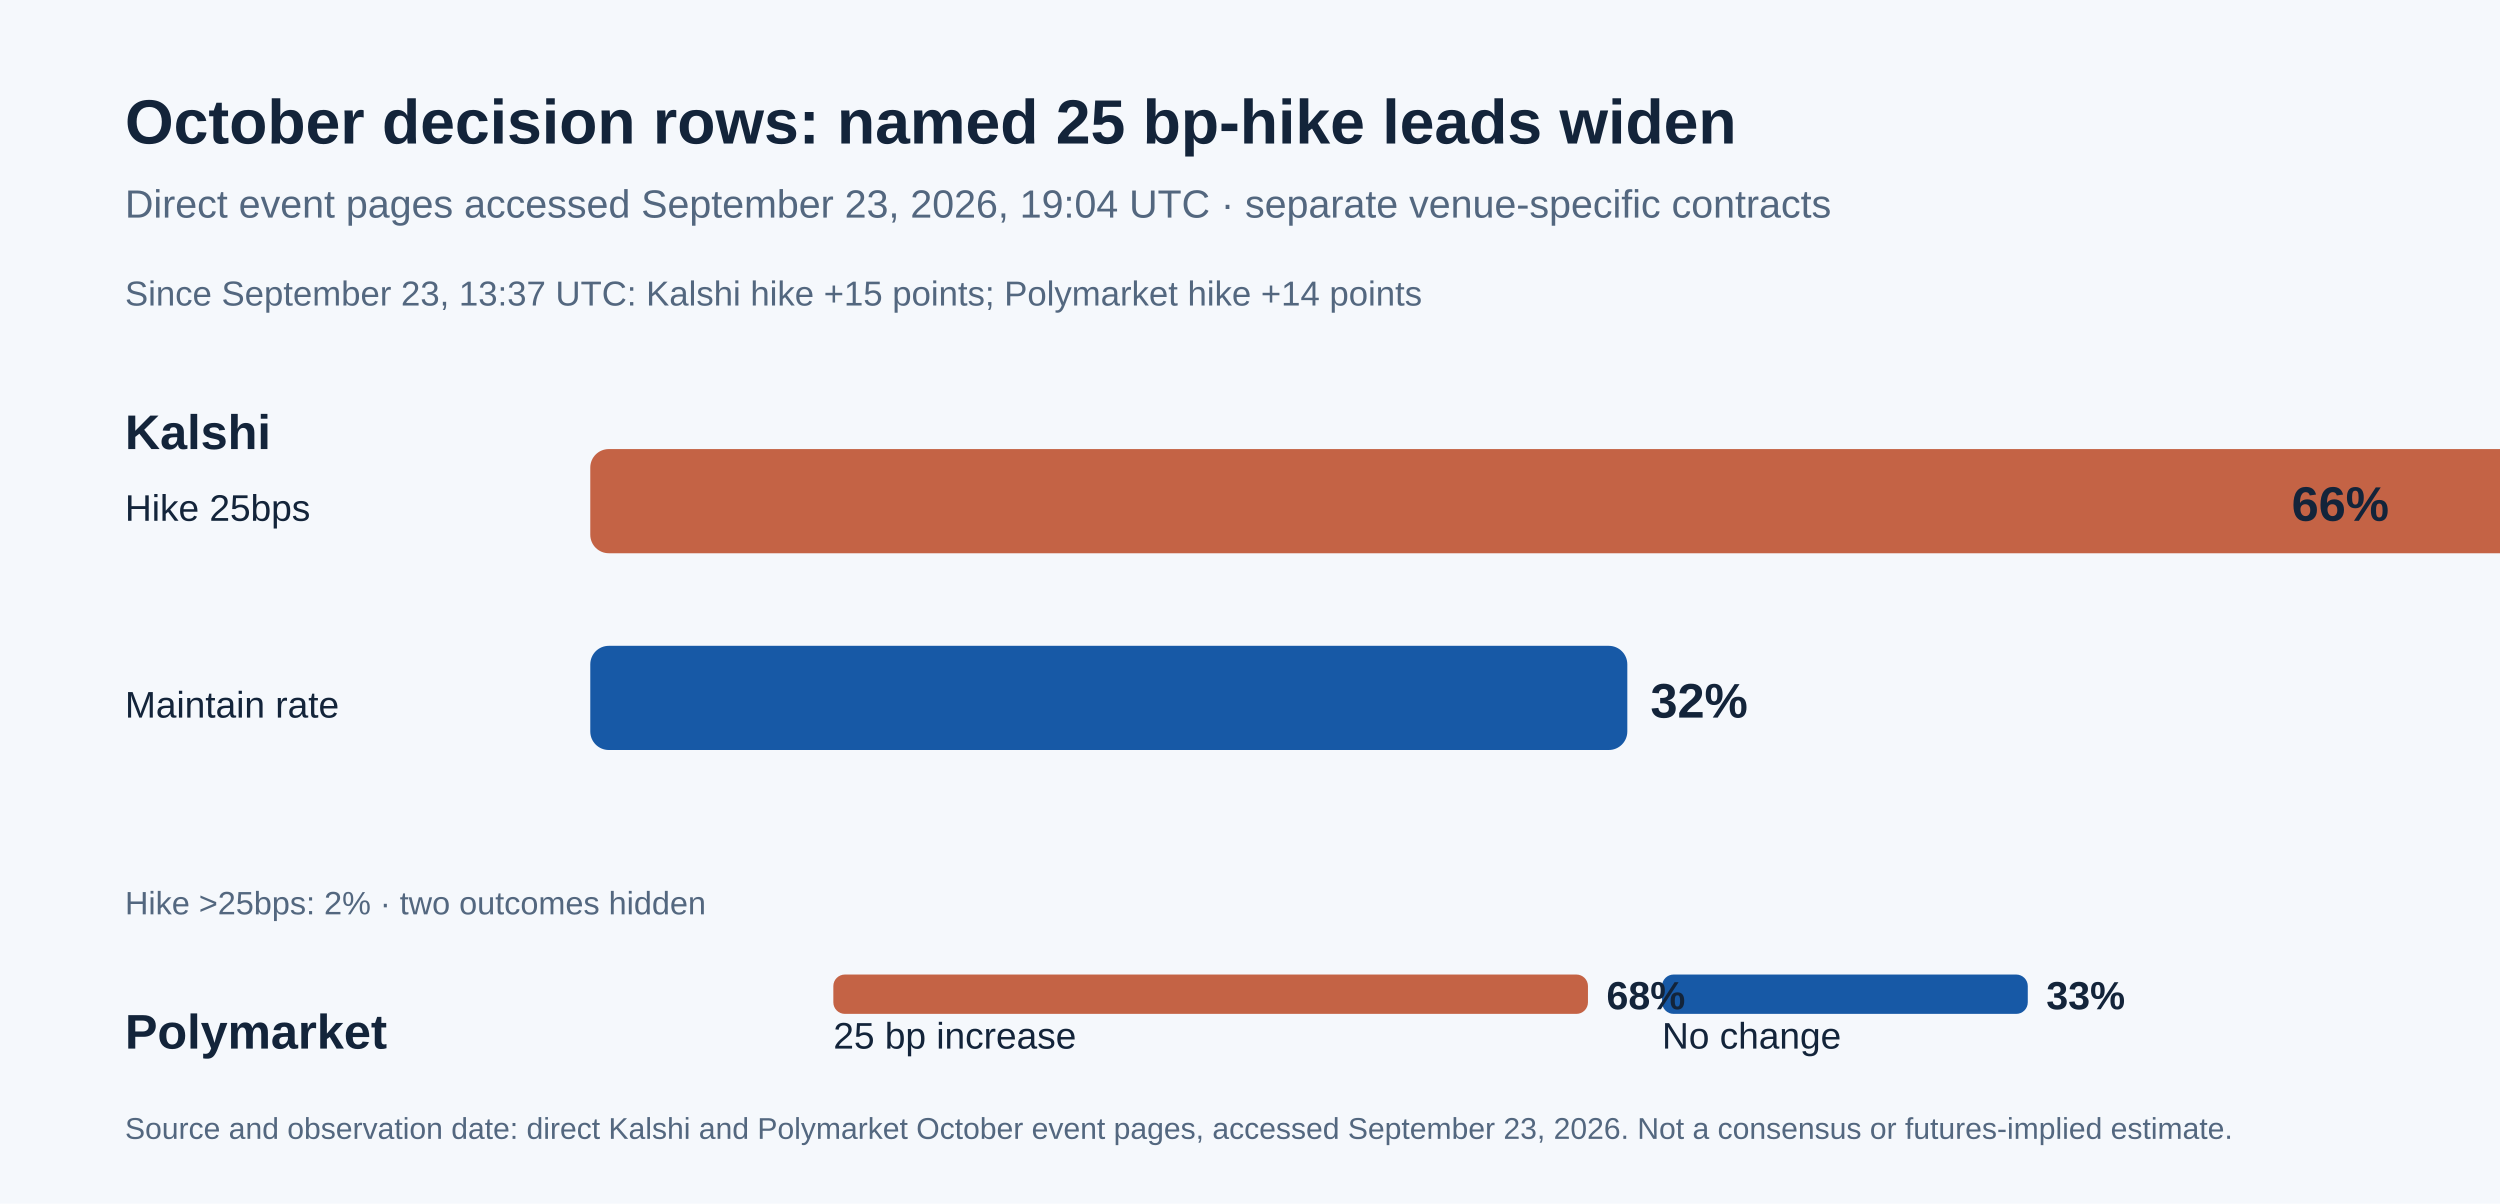
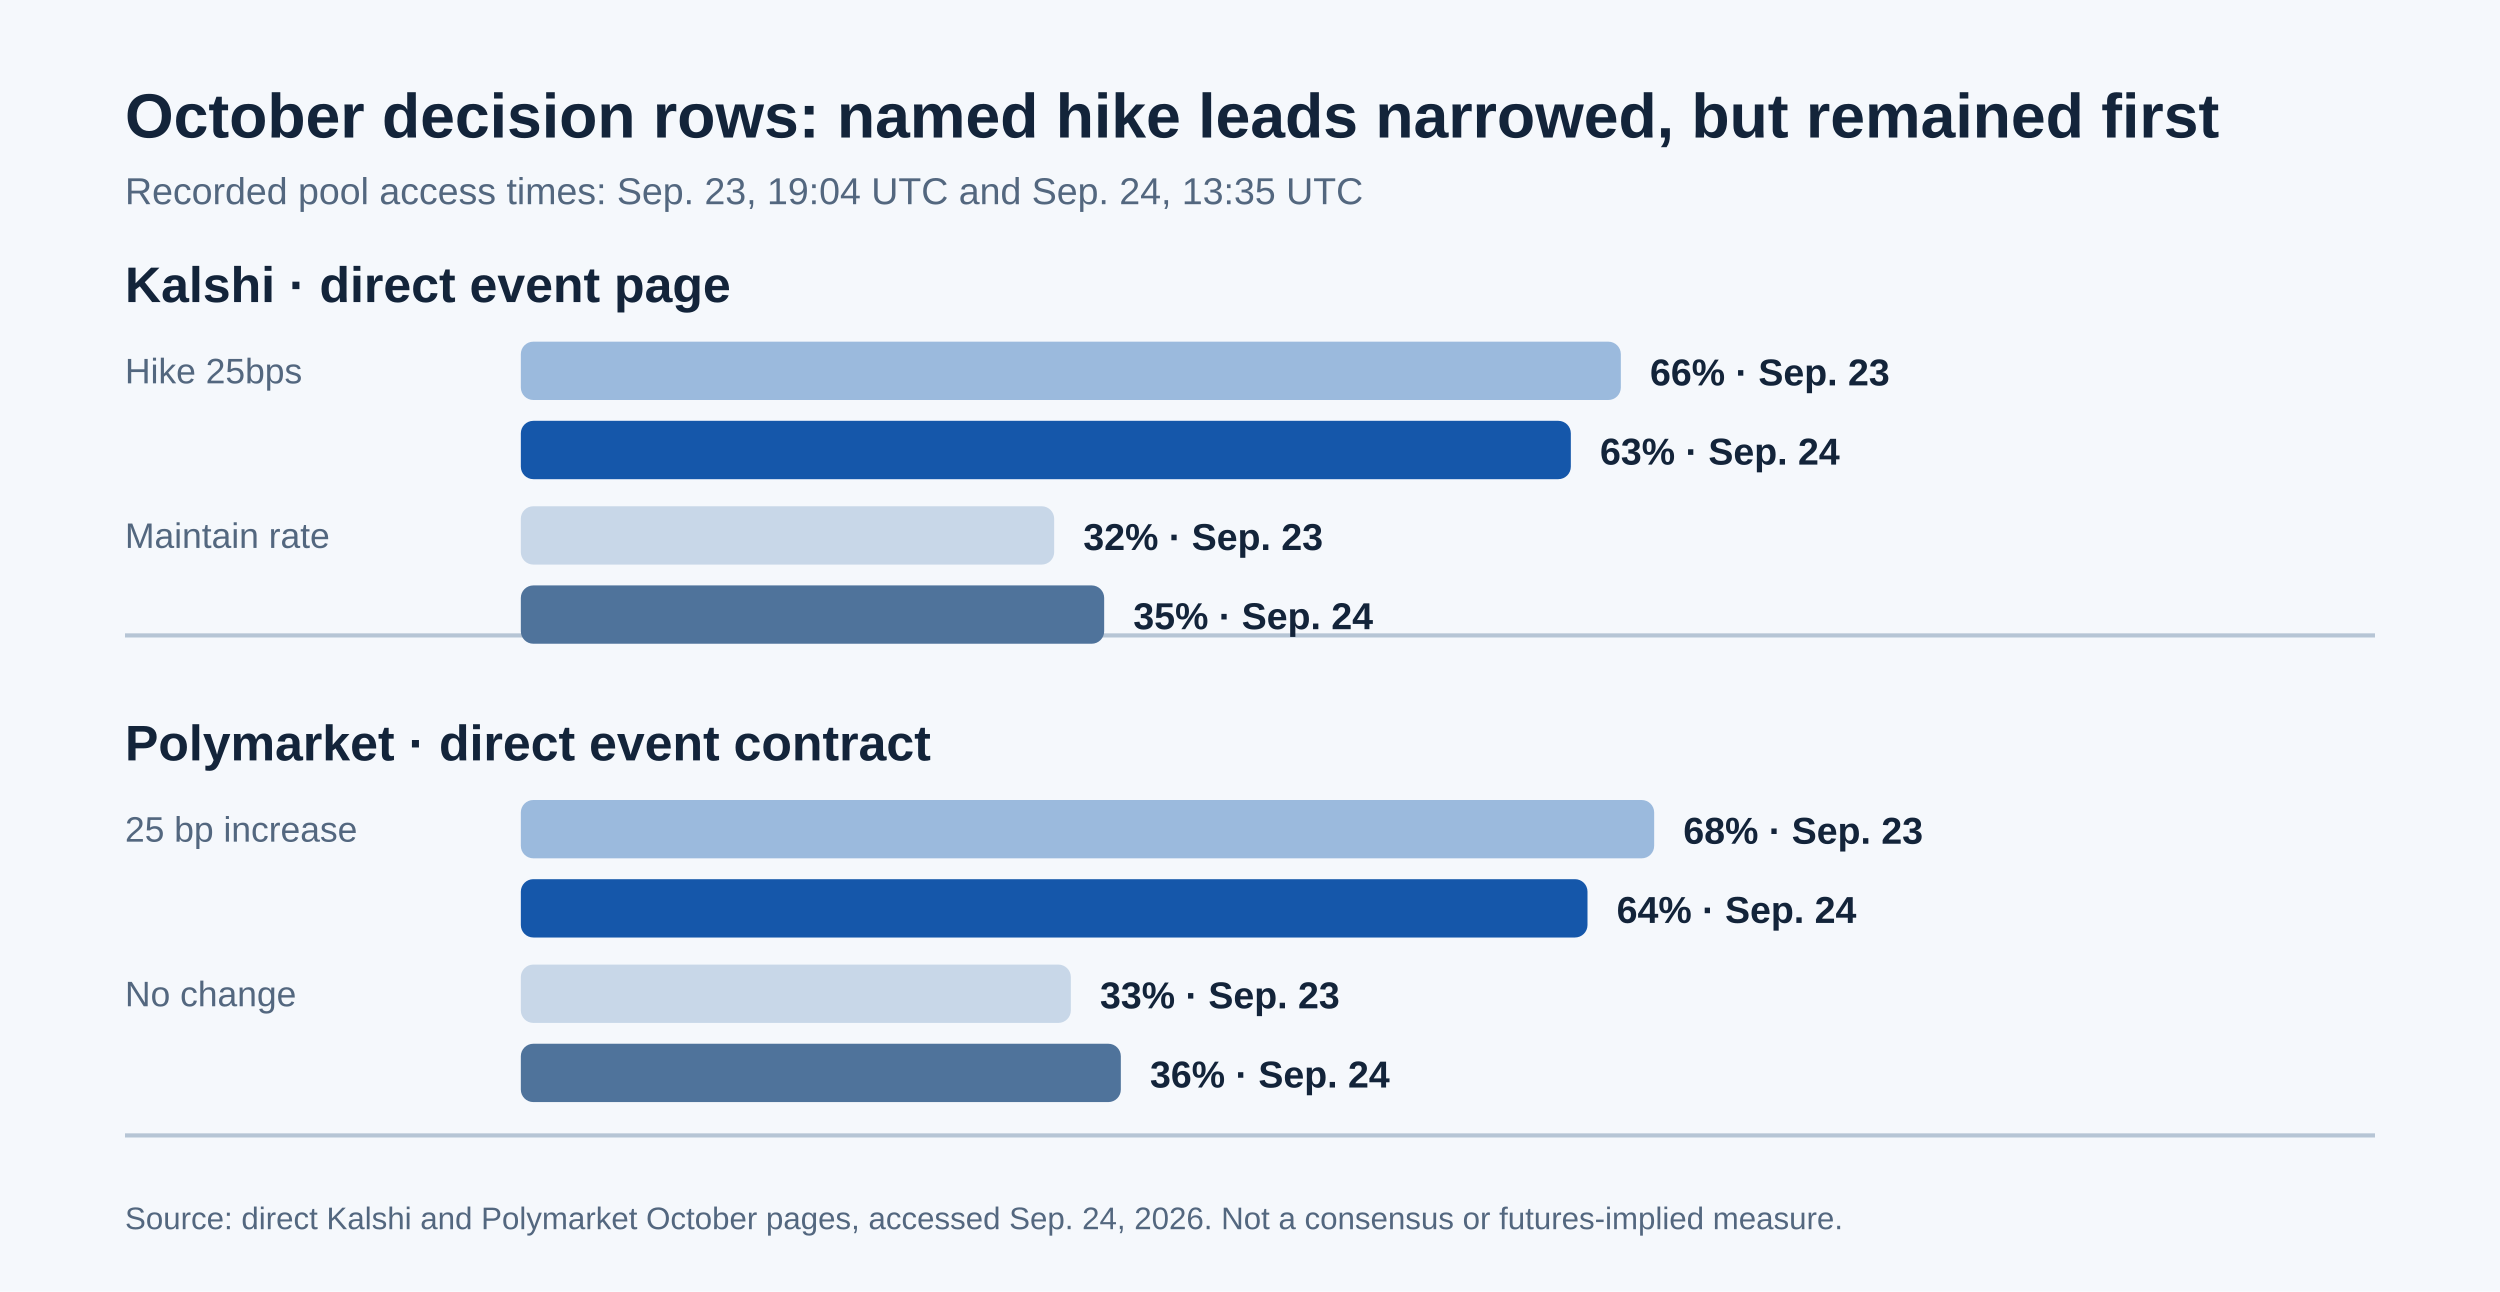
- <svg xmlns="http://www.w3.org/2000/svg" width="1080" height="520" viewBox="0 0 1080 520" role="img" aria-labelledby="title desc">
-   <rect width="1080" height="520" fill="#f5f8fc" />
-   <text x="54" y="62" font-family="Arial, sans-serif" font-size="27" font-weight="700" fill="#13243a">October decision rows: named 25 bp-hike leads widen</text>
-   <text x="54" y="94" font-family="Arial, sans-serif" font-size="17" fill="#53677f">Direct event pages accessed September 23, 2026, 19:04 UTC · separate venue-specific contracts</text>
-   <text x="54" y="132" font-family="Arial, sans-serif" font-size="15" fill="#53677f">Since September 23, 13:37 UTC: Kalshi hike +15 points; Polymarket hike +14 points</text>
-   <g font-family="Arial, sans-serif" fill="#13243a">
-     <text x="54" y="194" font-size="21" font-weight="700">Kalshi</text>
-     <text x="54" y="225" font-size="16">Hike 25bps</text>
-     <text x="54" y="310" font-size="16">Maintain rate</text>
-     <text x="54" y="395" font-size="14" fill="#53677f">Hike &gt;25bps: 2% · two outcomes hidden</text>
-   </g>
-   <rect x="255" y="194" width="924" height="45" rx="8" fill="#c46345" />
-   <rect x="255" y="279" width="448" height="45" rx="8" fill="#1759a6" />
-   <text x="990" y="225" font-family="Arial, sans-serif" font-size="21" font-weight="700" fill="#13243a">66%</text>
-   <text x="713" y="310" font-family="Arial, sans-serif" font-size="21" font-weight="700" fill="#13243a">32%</text>
-   <g font-family="Arial, sans-serif" fill="#13243a">
-     <text x="54" y="453" font-size="21" font-weight="700">Polymarket</text>
-     <text x="360" y="453" font-size="16">25 bp increase</text>
-     <text x="718" y="453" font-size="16">No change</text>
-   </g>
-   <rect x="360" y="421" width="326" height="17" rx="5" fill="#c46345" />
-   <rect x="718" y="421" width="158" height="17" rx="5" fill="#1759a6" />
-   <text x="694" y="436" font-family="Arial, sans-serif" font-size="17" font-weight="700" fill="#13243a">68%</text>
-   <text x="884" y="436" font-family="Arial, sans-serif" font-size="17" font-weight="700" fill="#13243a">33%</text>
-   <text x="54" y="492" font-family="Arial, sans-serif" font-size="13" fill="#53677f">Source and observation date: direct Kalshi and Polymarket October event pages, accessed September 23, 2026. Not a consensus or futures-implied estimate.</text>
+ <svg xmlns="http://www.w3.org/2000/svg" width="1200" height="620" viewBox="0 0 1200 620" role="img" aria-labelledby="title desc">
+   <rect width="1200" height="620" fill="#f5f8fc" />
+   <text x="60" y="66" fill="#13243a" font-family="Arial, sans-serif" font-size="30" font-weight="700">October decision rows: named hike leads narrowed, but remained first</text>
+   <text x="60" y="98" fill="#53677f" font-family="Arial, sans-serif" font-size="18">Recorded pool access times: Sep. 23, 19:04 UTC and Sep. 24, 13:35 UTC</text>
+   <line x1="60" y1="305" x2="1140" y2="305" stroke="#b6c5d5" stroke-width="2" />
+   <line x1="60" y1="545" x2="1140" y2="545" stroke="#b6c5d5" stroke-width="2" />
+   <text x="60" y="145" fill="#13243a" font-family="Arial, sans-serif" font-size="24" font-weight="700">Kalshi · direct event page</text>
+   <text x="60" y="365" fill="#13243a" font-family="Arial, sans-serif" font-size="24" font-weight="700">Polymarket · direct event contract</text>
+   <text x="60" y="184" fill="#53677f" font-family="Arial, sans-serif" font-size="17">Hike 25bps</text>
+   <rect x="250" y="164" width="528" height="28" rx="6" fill="#9bbadd" />
+   <rect x="250" y="202" width="504" height="28" rx="6" fill="#1557aa" />
+   <text x="792" y="185" fill="#13243a" font-family="Arial, sans-serif" font-size="18" font-weight="700">66% · Sep. 23</text>
+   <text x="768" y="223" fill="#13243a" font-family="Arial, sans-serif" font-size="18" font-weight="700">63% · Sep. 24</text>
+   <text x="60" y="263" fill="#53677f" font-family="Arial, sans-serif" font-size="17">Maintain rate</text>
+   <rect x="250" y="243" width="256" height="28" rx="6" fill="#c8d7e8" />
+   <rect x="250" y="281" width="280" height="28" rx="6" fill="#4f739b" />
+   <text x="520" y="264" fill="#13243a" font-family="Arial, sans-serif" font-size="18" font-weight="700">32% · Sep. 23</text>
+   <text x="544" y="302" fill="#13243a" font-family="Arial, sans-serif" font-size="18" font-weight="700">35% · Sep. 24</text>
+   <text x="60" y="404" fill="#53677f" font-family="Arial, sans-serif" font-size="17">25 bp increase</text>
+   <rect x="250" y="384" width="544" height="28" rx="6" fill="#9bbadd" />
+   <rect x="250" y="422" width="512" height="28" rx="6" fill="#1557aa" />
+   <text x="808" y="405" fill="#13243a" font-family="Arial, sans-serif" font-size="18" font-weight="700">68% · Sep. 23</text>
+   <text x="776" y="443" fill="#13243a" font-family="Arial, sans-serif" font-size="18" font-weight="700">64% · Sep. 24</text>
+   <text x="60" y="483" fill="#53677f" font-family="Arial, sans-serif" font-size="17">No change</text>
+   <rect x="250" y="463" width="264" height="28" rx="6" fill="#c8d7e8" />
+   <rect x="250" y="501" width="288" height="28" rx="6" fill="#4f739b" />
+   <text x="528" y="484" fill="#13243a" font-family="Arial, sans-serif" font-size="18" font-weight="700">33% · Sep. 23</text>
+   <text x="552" y="522" fill="#13243a" font-family="Arial, sans-serif" font-size="18" font-weight="700">36% · Sep. 24</text>
+   <text x="60" y="590" fill="#53677f" font-family="Arial, sans-serif" font-size="15">Source: direct Kalshi and Polymarket October pages, accessed Sep. 24, 2026. Not a consensus or futures-implied measure.</text>
</svg>
